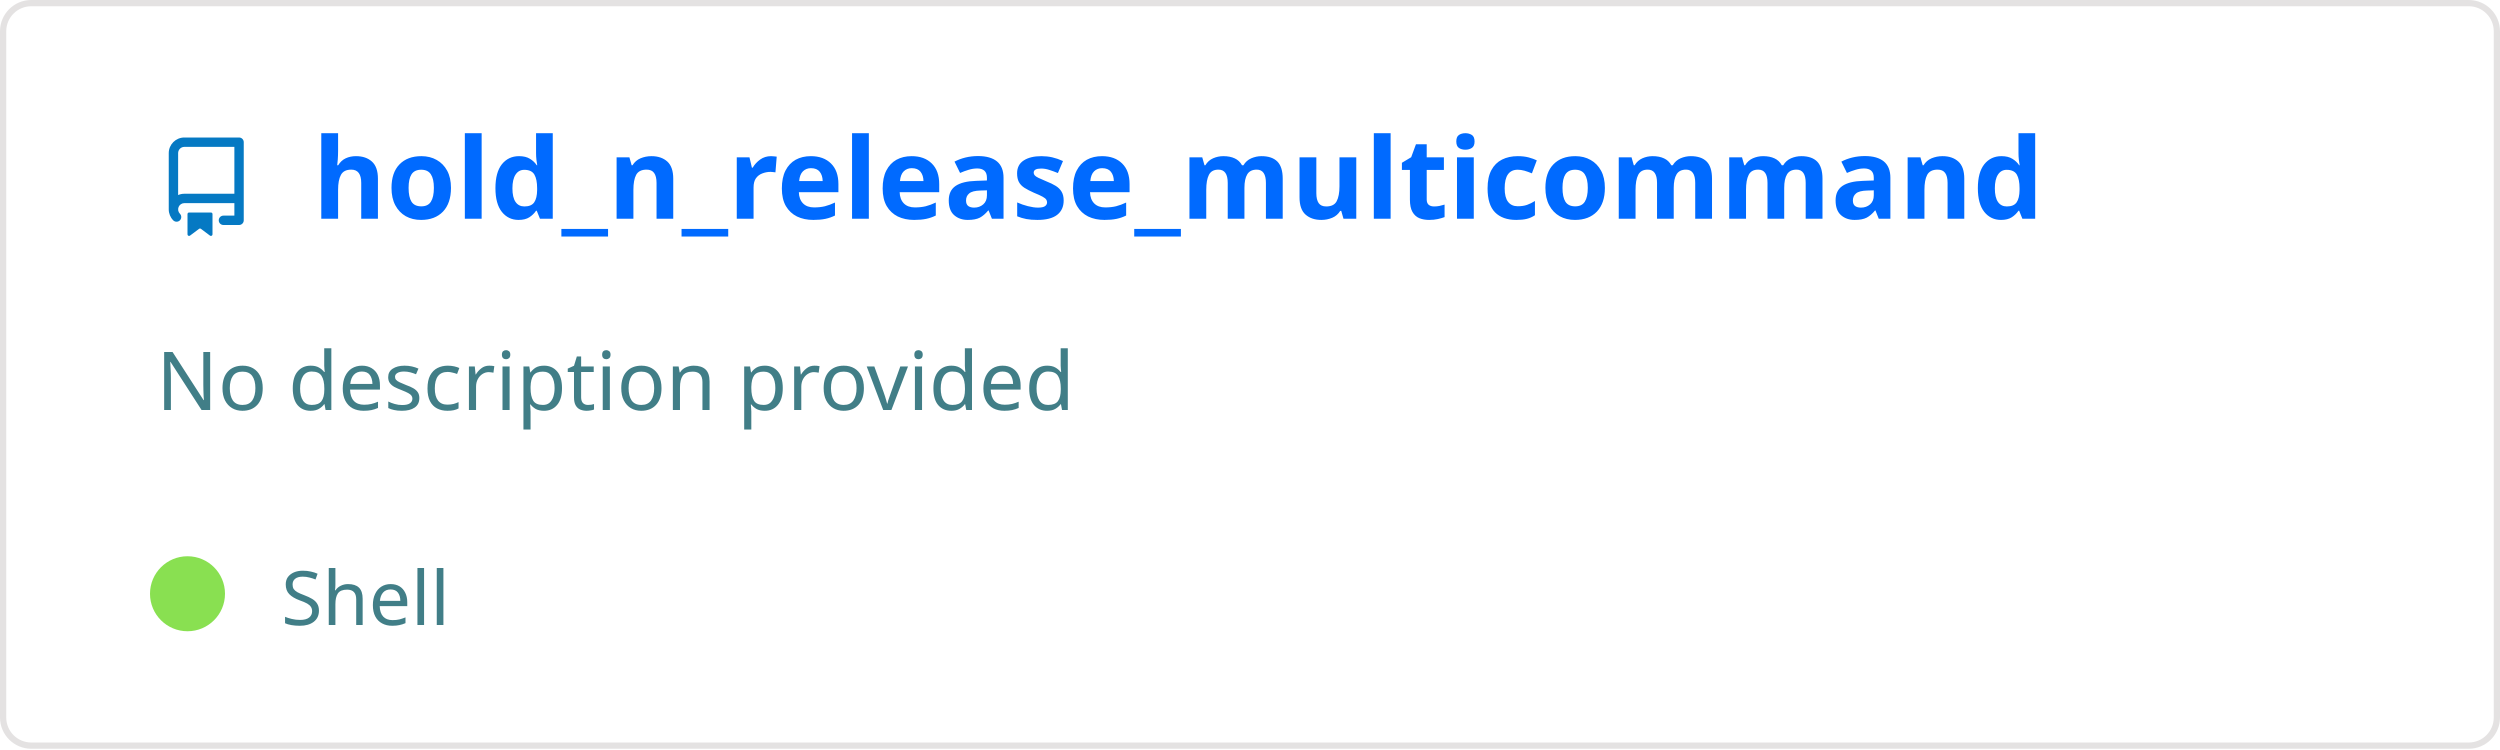
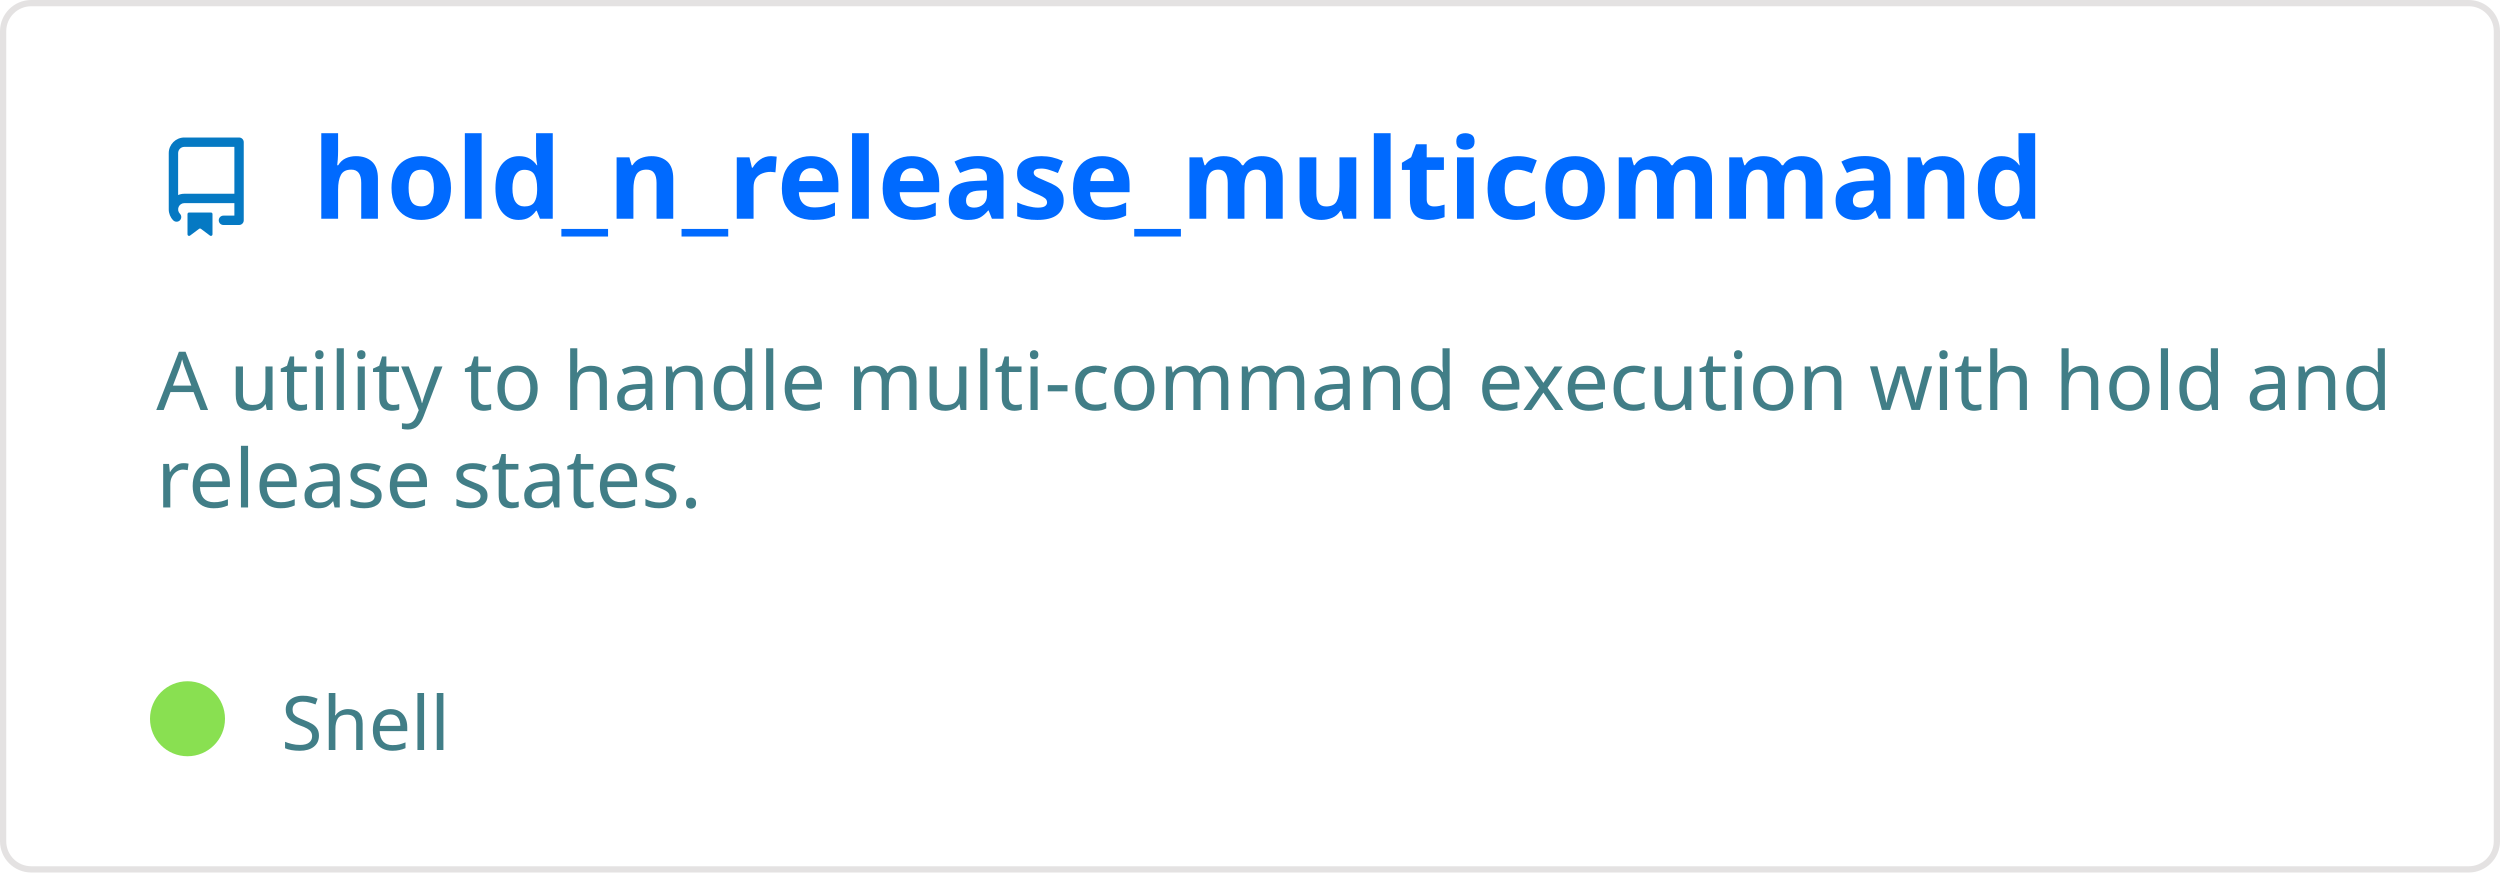
- <svg xmlns="http://www.w3.org/2000/svg" width="400" height="120" viewBox="0 0 400 120" fill="none" role="img" aria-labelledby="descId">
+ <svg xmlns="http://www.w3.org/2000/svg" width="400" height="140" viewBox="0 0 400 140" fill="none" role="img" aria-labelledby="descId">
  <style>
          .header {
            font: 600 18px 'Segoe UI', Ubuntu, Sans-Serif;
            fill: #006AFF;
            animation: fadeInAnimation 0.8s ease-in-out forwards;
          }
          @supports(-moz-appearance: auto) {
            /* Selector detects Firefox */
            .header { font-size: 15.5px; }
          }
          
    .description { font: 400 13px 'Segoe UI', Ubuntu, Sans-Serif; fill: #417E87 }
    .gray { font: 400 12px 'Segoe UI', Ubuntu, Sans-Serif; fill: #417E87 }
    .icon { fill: #0579C3 }
    .badge { font: 600 11px 'Segoe UI', Ubuntu, Sans-Serif; }
    .badge rect { opacity: 0.2 }
  

          
      /* Animations */
      @keyframes scaleInAnimation {
        from {
          transform: translate(-5px, 5px) scale(0);
        }
        to {
          transform: translate(-5px, 5px) scale(1);
        }
      }
      @keyframes fadeInAnimation {
        from {
          opacity: 0;
        }
        to {
          opacity: 1;
        }
      }
    
          * { animation-duration: 0s !important; animation-delay: 0s !important; }
        </style>
  <rect data-testid="card-bg" x="0.5" y="0.5" rx="4.5" height="99%" stroke="#e4e2e2" width="399" fill="#ffffff00" stroke-opacity="1" />
  <g data-testid="card-title" transform="translate(25, 35)">
    <g transform="translate(0, 0)">
      <svg class="icon" x="0" y="-13" viewBox="0 0 16 16" version="1.1" width="16" height="16">
        <path fill-rule="evenodd" d="M2 2.5A2.5 2.5 0 014.5 0h8.75a.75.75 0 01.75.75v12.5a.75.75 0 01-.75.75h-2.5a.75.75 0 110-1.5h1.75v-2h-8a1 1 0 00-.714 1.7.75.75 0 01-1.072 1.05A2.495 2.495 0 012 11.5v-9zm10.5-1V9h-8c-.356 0-.694.074-1 .208V2.5a1 1 0 011-1h8zM5 12.25v3.25a.25.25 0 00.4.2l1.45-1.087a.25.25 0 01.3 0L8.6 15.7a.25.25 0 00.4-.2v-3.25a.25.25 0 00-.25-.25h-3.5a.25.25 0 00-.25.25z" />
      </svg>
    </g>
    <g transform="translate(25, 0)">
      <text x="0" y="0" class="header" data-testid="header">hold_n_release_multicommand</text>
    </g>
  </g>
  <g data-testid="main-card-body" transform="translate(0, 55)">
    <text class="description" x="25" y="-5">
-       <tspan dy="1.2em" x="25">No description provided</tspan>
+       <tspan dy="1.2em" x="25">A utility to handle multi-command execution with hold and</tspan>
+       <tspan dy="1.2em" x="25">release states.</tspan>
    </text>
-     <g transform="translate(30, 45)">
+     <g transform="translate(30, 65)">
      <g transform="translate(0, 0)">
        <g data-testid="primary-lang">
          <circle data-testid="lang-color" cx="0" cy="-5" r="6" fill="#89e051" />
          <text data-testid="lang-name" class="gray" x="15">Shell</text>
        </g>
      </g>
    </g>
  </g>
</svg>
